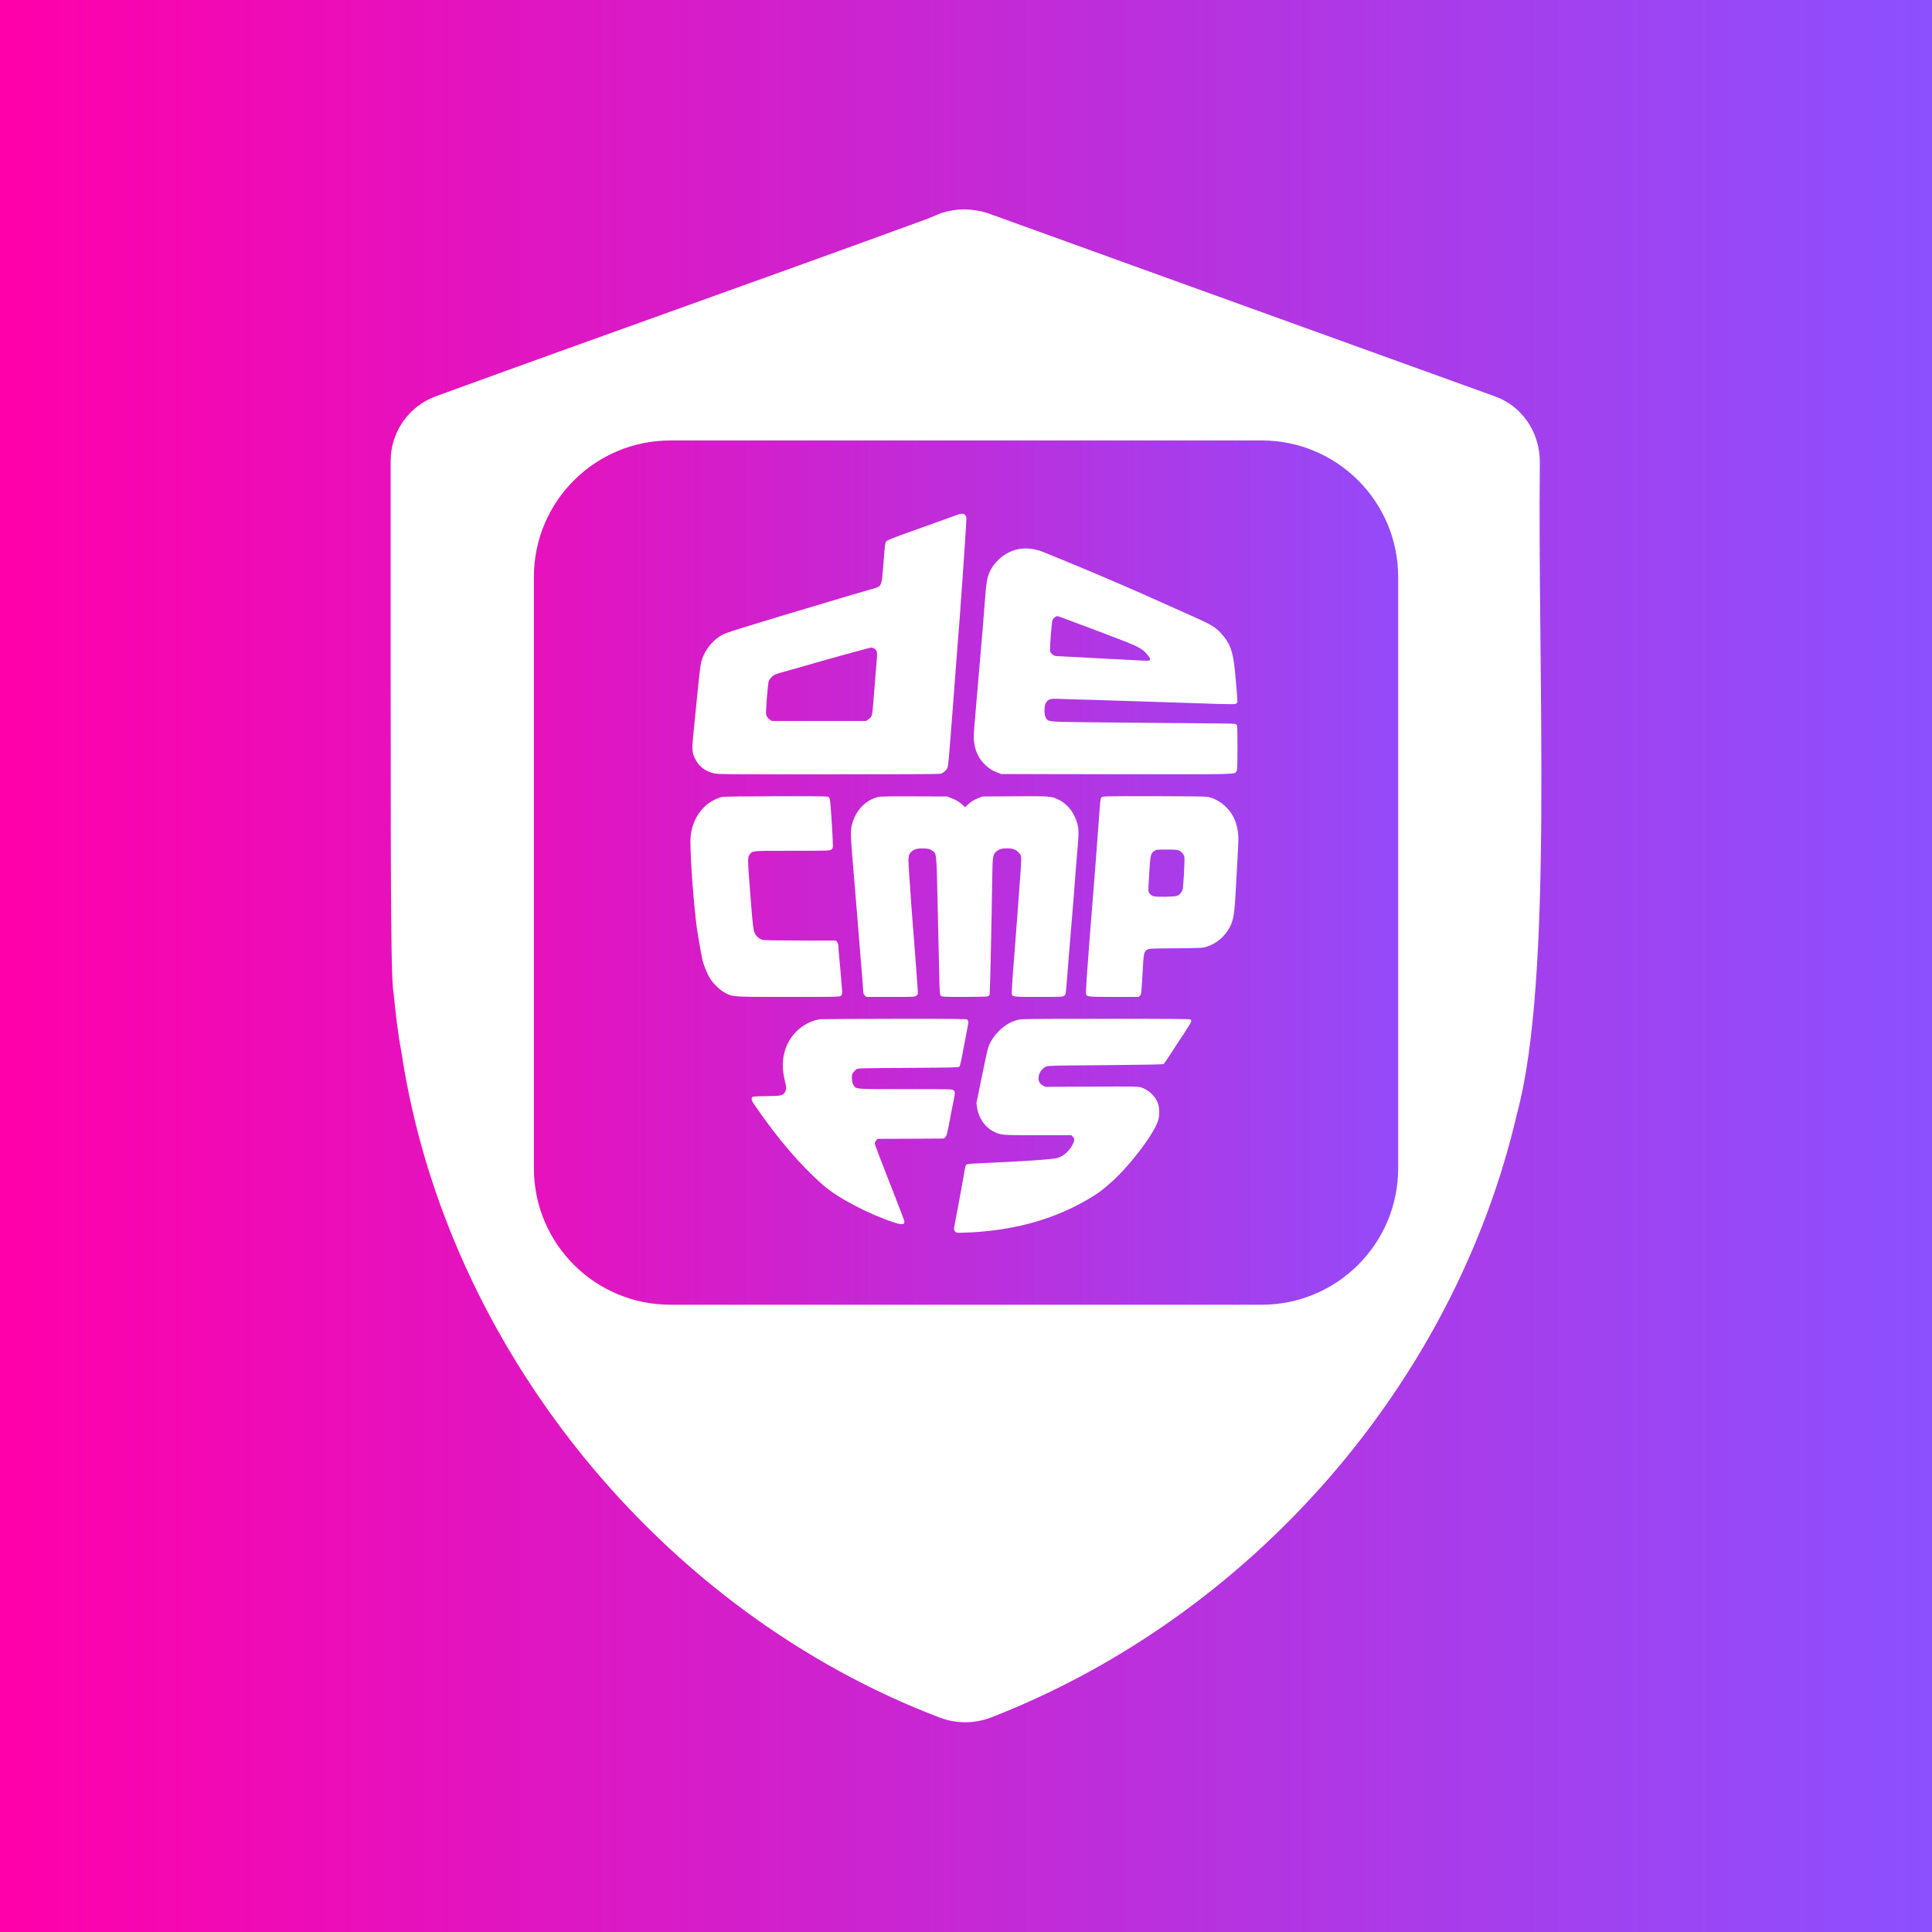
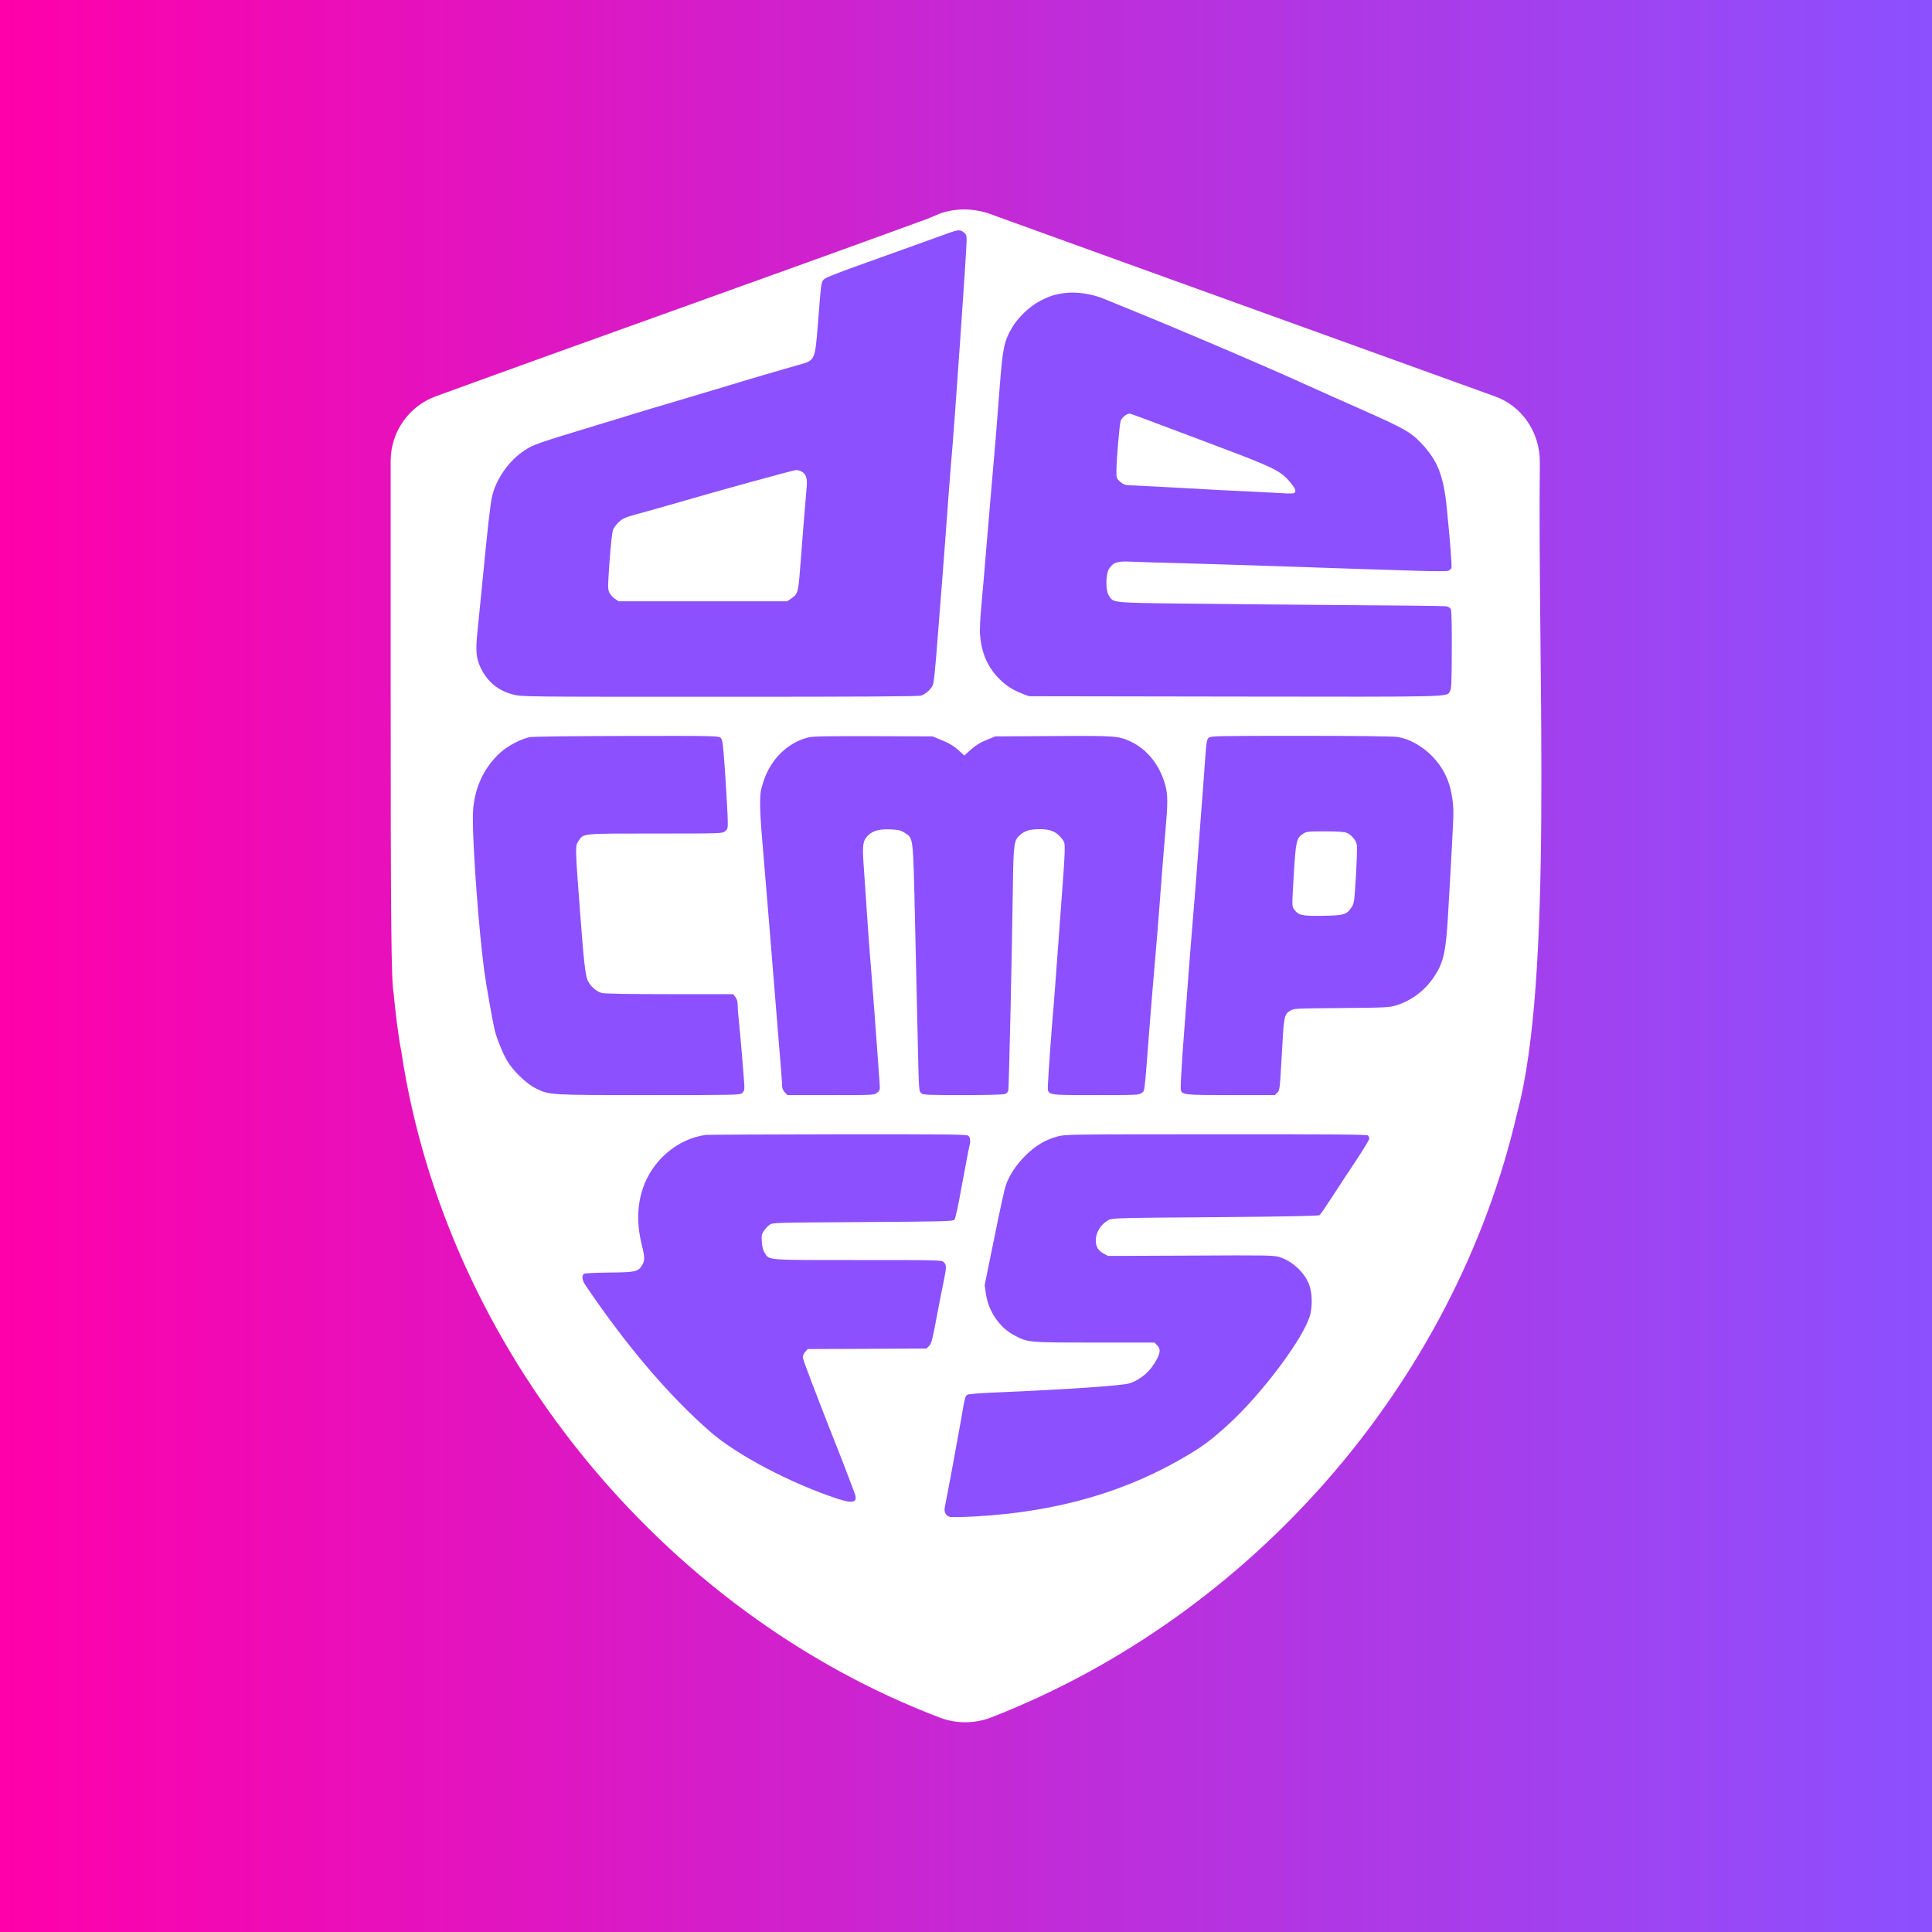
<svg xmlns="http://www.w3.org/2000/svg" viewBox="-6.527 2.221 32.279 32.279" role="img" aria-label="Socket decmpfs">
  <defs>
    <linearGradient id="socket-brand-plate" gradientUnits="userSpaceOnUse" x1="-6.527" y1="0" x2="25.753" y2="0">
      <stop offset="0%" stop-color="#ff00aa" />
      <stop offset="100%" stop-color="#8c50ff" />
    </linearGradient>
  </defs>
  <rect data-socket-layer="plate" x="-6.527" y="2.221" width="32.279" height="32.279" fill="url(#socket-brand-plate)" />
  <path data-socket-layer="shield" fill="#ffffff" d="M18.44 8.84c.46.16.76.6.76 1.1-.04 3.58.23 8.63-.38 10.88-1.04 4.5-4.42 8.4-8.8 10.1a1.2 1.2 0 0 1-.84 0C4.52 29.15.92 24.73.18 19.8c-.06-.31-.1-.67-.13-.98-.04-.2-.05-1.14-.05-5.17V9.91a1.15 1.15 0 0 1 .76-1.07c2.8-1.02 5.38-1.93 8.2-2.96l.24-.1q.38-.12.77 0l2.24.81z" />
  <g data-socket-layer="glyph" transform="translate(2.013 9.2) scale(0.63333)">
-     <defs>
-       <mask id="glyph-cut-0" maskUnits="userSpaceOnUse" x="-4000" y="-4000" width="8000" height="8000">
-         <rect x="-4000" y="-4000" width="8000" height="8000" fill="#ffffff" />
-         <g transform="translate(1.913 26.704) scale(0.0016 -0.0016)">
-           <path fill="#000000" d="M6150 15085c-36-13-139-50-230-83s-331-119-535-192c-264-94-376-138-391-155-25-27-24-23-54-405-27-338-27-340-167-379-130-36-559-162-683-201-69-21-264-79-435-130-170-50-344-102-385-115s-203-63-360-110c-556-169-592-181-671-233-146-95-263-262-302-427-16-68-41-293-92-820-14-143-32-327-41-410-20-185-14-257 26-343 63-134 161-215 304-252 78-20 106-20 1901-20 1334 0 1831 3 1856 11 40 14 85 53 106 93 11 21 24 148 48 465 19 240 38 492 44 561s24 314 41 545 35 465 40 520c20 197 140 1923 140 2010 0 46-4 56-26 74-33 26-52 25-134-4m-1361-2200c41-21 55-63 47-143-7-74-37-445-61-757-17-218-20-228-85-272l-33-23H3103l-34 23c-19 12-42 38-51 57-15 33-15 51 2 291 12 158 24 269 33 290 8 19 32 50 54 70 42 38 52 42 263 99 63 17 167 47 230 65 364 107 1111 313 1138 314 13 1 36-6 51-14m2426 1645c-89-11-141-27-229-73-96-50-203-152-259-248-72-124-85-185-113-553-23-309-42-544-79-961-8-93-28-332-45-530-16-198-37-439-46-535s-14-206-11-245c12-162 66-292 164-396 69-72 133-115 230-152l58-22 1897-3c2056-3 1946-5 1982 50 13 20 15 77 16 380 1 239-2 363-9 377-7 12-25 22-44 25-17 3-448 8-957 11-509 4-1181 10-1495 14-631 8-614 7-655 74-31 49-29 201 3 248 38 58 75 70 202 64 60-3 281-10 490-15 209-6 569-17 800-25 492-17 974-33 1345-44 148-5 275-5 288 0 12 5 25 16 29 25 6 15-11 234-43 554-30 298-84 436-233 594-101 106-155 137-566 319-143 63-357 159-475 212s-244 110-280 125-108 47-160 70c-293 129-928 397-1225 517-88 36-186 76-218 89-109 46-252 68-362 54m752-1166c226-85 377-142 493-185 58-22 146-55 195-74 480-180 552-216 635-317 52-61 62-91 34-102-9-3-51-4-93-1s-179 10-306 16c-126 5-427 21-668 35-241 13-451 24-467 24-18 0-43 12-65 31-33 30-35 34-35 98 0 95 29 436 39 463 12 32 51 64 83 67 4 1 73-24 155-55m-5682-2926c-80-15-207-82-275-145-163-150-250-359-250-596 0-296 56-1048 106-1417 14-108 74-448 94-535 18-77 71-210 113-283 53-94 177-215 267-260 124-62 119-62 1041-62 799 0 838 1 860 18 18 16 22 28 21 68-3 60-38 484-52 611-6 51-10 112-10 136 0 30-7 53-21 71l-20 26h-587c-379 0-600 4-625 11-50 14-106 64-129 116-21 47-36 179-67 593-50 658-50 645-13 698 46 64 27 62 705 62 606 0 615 0 641 21 24 19 26 26 25 92 0 40-10 224-22 409-20 296-25 339-41 357-19 21-22 21-865 20-480-1-868-5-896-11m2568-2c-191-47-347-199-415-406-27-84-31-108-31-210 0-63 8-198 17-300 8-102 41-486 71-855 30-368 64-785 75-925 33-398 40-483 40-518 0-21 9-41 25-57l24-25h399c395 0 400 0 427 22 27 21 28 22 22 107-39 537-60 825-77 1026-18 212-29 373-70 979-12 174-5 215 45 262 45 42 106 57 209 52 70-4 91-9 125-31 81-54 77-16 95-797 9-382 21-895 26-1140 10-436 10-445 31-462 19-16 53-18 384-18 210 0 374 4 389 10 14 5 28 20 30 32 6 25 34 1284 42 1878 6 405 9 426 69 479 44 38 91 51 185 51 91 0 147-24 194-83 30-38 31-41 29-140-2-56-10-183-18-282s-28-373-45-610c-17-236-35-475-40-530-13-134-49-635-51-709-3-101-26-96 441-96 382 0 398 1 423 20 29 23 23-32 72 605 20 248 44 547 55 665s31 370 45 560 34 443 45 564c25 279 25 352-1 446-50 180-163 323-313 395-116 55-139 57-721 53l-530-3-82-33c-58-23-99-49-143-88l-62-55-41 38c-55 50-99 77-183 110l-69 28-545 2c-417 1-557-1-597-11m3688-3c-19-17-22-36-36-233-8-118-22-298-30-400s-24-311-35-465-29-383-40-510c-21-244-66-825-102-1316-11-162-18-306-15-320 12-47 30-49 463-49h405l22 23c22 21 23 35 41 351 19 357 21 369 78 404 32 20 53 21 473 24 426 4 442 5 510 27 138 45 254 133 337 254 91 133 114 233 133 567 55 954 55 955 44 1051-20 181-81 313-199 431-88 86-200 149-304 167-39 7-345 11-892 11-777 0-833-1-853-17m1272-877c42-17 85-68 92-109 4-18 0-146-8-285-15-244-16-255-41-292-45-68-68-75-266-78-193-3-222 4-263 60-20 27-20 30-3 315 19 317 25 340 85 380 32 22 44 23 203 23 120 0 178-4 201-14M3905 6773c-260-36-493-235-579-495-54-161-56-334-6-532 25-98 25-133 0-173-36-60-61-66-295-68-116-1-221-6-233-9-33-11-29-58 10-114 379-559 768-1015 1148-1346 244-213 745-476 1172-616 148-48 189-33 154 57-10 26-35 93-56 148-20 55-58 152-83 215-224 568-337 865-337 885 0 13 10 35 23 49l22 26 547 2 548 3 25 25c21 22 30 55 70 270 25 135 55 287 66 337 24 116 24 138-1 163-20 20-33 20-791 20-857 0-817-3-860 67-15 23-23 57-26 101-4 58-2 71 19 101 12 19 36 44 51 55 28 21 36 21 857 26 751 5 831 7 846 21 11 12 34 115 74 338 33 177 62 331 65 341 13 41 8 83-10 96-16 12-223 14-1204 13-652-1-1199-4-1216-6m3247-13c-114-30-205-84-298-175-85-84-151-183-183-276-11-30-59-249-107-488l-88-433 12-81c23-159 126-310 260-380 127-67 125-67 740-67h553l24-25c33-32 31-65-6-135-54-102-142-180-245-215-63-22-591-58-1237-85-131-5-246-14-257-20-24-13-24-11-64-245-29-166-116-638-147-790-9-48 8-81 49-92 15-3 122-1 237 5 756 43 1397 229 1965 572 134 81 208 136 348 263 316 284 712 812 767 1022 21 80 19 190-4 263-36 117-154 231-280 270-52 16-116 17-817 13l-762-3-42 23c-50 28-70 63-70 119 0 77 48 153 120 190 33 17 96 19 981 25 665 6 950 11 961 19 8 6 61 83 118 171s156 240 222 338c65 98 118 186 118 196 0 9-5 22-12 29-9 9-333 12-1397 11-1334 0-1389-1-1459-19" />
-         </g>
-       </mask>
-     </defs>
-     <g mask="url(#glyph-cut-0)">
-       <path fill="url(#socket-brand-plate)" fill-rule="evenodd" d="M4.2.6h15.6a3.6 3.6 0 0 1 3.6 3.6v15.6a3.6 3.6 0 0 1-3.6 3.6H4.2a3.6 3.6 0 0 1-3.6-3.6V4.2A3.6 3.6 0 0 1 4.2.6" />
+     <g transform="translate(-6.050 38.312) scale(0.0028631 -0.0028631)">
+       <path fill="url(#socket-brand-plate)" fill-rule="nonzero" d="M6150 15085c-36-13-139-50-230-83s-331-119-535-192c-264-94-376-138-391-155-25-27-24-23-54-405-27-338-27-340-167-379-130-36-559-162-683-201-69-21-264-79-435-130-170-50-344-102-385-115s-203-63-360-110c-556-169-592-181-671-233-146-95-263-262-302-427-16-68-41-293-92-820-14-143-32-327-41-410-20-185-14-257 26-343 63-134 161-215 304-252 78-20 106-20 1901-20 1334 0 1831 3 1856 11 40 14 85 53 106 93 11 21 24 148 48 465 19 240 38 492 44 561s24 314 41 545 35 465 40 520c20 197 140 1923 140 2010 0 46-4 56-26 74-33 26-52 25-134-4m-1361-2200c41-21 55-63 47-143-7-74-37-445-61-757-17-218-20-228-85-272l-33-23H3103l-34 23c-19 12-42 38-51 57-15 33-15 51 2 291 12 158 24 269 33 290 8 19 32 50 54 70 42 38 52 42 263 99 63 17 167 47 230 65 364 107 1111 313 1138 314 13 1 36-6 51-14m2426 1645c-89-11-141-27-229-73-96-50-203-152-259-248-72-124-85-185-113-553-23-309-42-544-79-961-8-93-28-332-45-530-16-198-37-439-46-535s-14-206-11-245c12-162 66-292 164-396 69-72 133-115 230-152l58-22 1897-3c2056-3 1946-5 1982 50 13 20 15 77 16 380 1 239-2 363-9 377-7 12-25 22-44 25-17 3-448 8-957 11-509 4-1181 10-1495 14-631 8-614 7-655 74-31 49-29 201 3 248 38 58 75 70 202 64 60-3 281-10 490-15 209-6 569-17 800-25 492-17 974-33 1345-44 148-5 275-5 288 0 12 5 25 16 29 25 6 15-11 234-43 554-30 298-84 436-233 594-101 106-155 137-566 319-143 63-357 159-475 212s-244 110-280 125-108 47-160 70c-293 129-928 397-1225 517-88 36-186 76-218 89-109 46-252 68-362 54m752-1166c226-85 377-142 493-185 58-22 146-55 195-74 480-180 552-216 635-317 52-61 62-91 34-102-9-3-51-4-93-1s-179 10-306 16c-126 5-427 21-668 35-241 13-451 24-467 24-18 0-43 12-65 31-33 30-35 34-35 98 0 95 29 436 39 463 12 32 51 64 83 67 4 1 73-24 155-55m-5682-2926c-80-15-207-82-275-145-163-150-250-359-250-596 0-296 56-1048 106-1417 14-108 74-448 94-535 18-77 71-210 113-283 53-94 177-215 267-260 124-62 119-62 1041-62 799 0 838 1 860 18 18 16 22 28 21 68-3 60-38 484-52 611-6 51-10 112-10 136 0 30-7 53-21 71l-20 26h-587c-379 0-600 4-625 11-50 14-106 64-129 116-21 47-36 179-67 593-50 658-50 645-13 698 46 64 27 62 705 62 606 0 615 0 641 21 24 19 26 26 25 92 0 40-10 224-22 409-20 296-25 339-41 357-19 21-22 21-865 20-480-1-868-5-896-11m2568-2c-191-47-347-199-415-406-27-84-31-108-31-210 0-63 8-198 17-300 8-102 41-486 71-855 30-368 64-785 75-925 33-398 40-483 40-518 0-21 9-41 25-57l24-25h399c395 0 400 0 427 22 27 21 28 22 22 107-39 537-60 825-77 1026-18 212-29 373-70 979-12 174-5 215 45 262 45 42 106 57 209 52 70-4 91-9 125-31 81-54 77-16 95-797 9-382 21-895 26-1140 10-436 10-445 31-462 19-16 53-18 384-18 210 0 374 4 389 10 14 5 28 20 30 32 6 25 34 1284 42 1878 6 405 9 426 69 479 44 38 91 51 185 51 91 0 147-24 194-83 30-38 31-41 29-140-2-56-10-183-18-282s-28-373-45-610c-17-236-35-475-40-530-13-134-49-635-51-709-3-101-26-96 441-96 382 0 398 1 423 20 29 23 23-32 72 605 20 248 44 547 55 665s31 370 45 560 34 443 45 564c25 279 25 352-1 446-50 180-163 323-313 395-116 55-139 57-721 53l-530-3-82-33c-58-23-99-49-143-88l-62-55-41 38c-55 50-99 77-183 110l-69 28-545 2c-417 1-557-1-597-11m3688-3c-19-17-22-36-36-233-8-118-22-298-30-400s-24-311-35-465-29-383-40-510c-21-244-66-825-102-1316-11-162-18-306-15-320 12-47 30-49 463-49h405l22 23c22 21 23 35 41 351 19 357 21 369 78 404 32 20 53 21 473 24 426 4 442 5 510 27 138 45 254 133 337 254 91 133 114 233 133 567 55 954 55 955 44 1051-20 181-81 313-199 431-88 86-200 149-304 167-39 7-345 11-892 11-777 0-833-1-853-17m1272-877c42-17 85-68 92-109 4-18 0-146-8-285-15-244-16-255-41-292-45-68-68-75-266-78-193-3-222 4-263 60-20 27-20 30-3 315 19 317 25 340 85 380 32 22 44 23 203 23 120 0 178-4 201-14M3905 6773c-260-36-493-235-579-495-54-161-56-334-6-532 25-98 25-133 0-173-36-60-61-66-295-68-116-1-221-6-233-9-33-11-29-58 10-114 379-559 768-1015 1148-1346 244-213 745-476 1172-616 148-48 189-33 154 57-10 26-35 93-56 148-20 55-58 152-83 215-224 568-337 865-337 885 0 13 10 35 23 49l22 26 547 2 548 3 25 25c21 22 30 55 70 270 25 135 55 287 66 337 24 116 24 138-1 163-20 20-33 20-791 20-857 0-817-3-860 67-15 23-23 57-26 101-4 58-2 71 19 101 12 19 36 44 51 55 28 21 36 21 857 26 751 5 831 7 846 21 11 12 34 115 74 338 33 177 62 331 65 341 13 41 8 83-10 96-16 12-223 14-1204 13-652-1-1199-4-1216-6m3247-13c-114-30-205-84-298-175-85-84-151-183-183-276-11-30-59-249-107-488l-88-433 12-81c23-159 126-310 260-380 127-67 125-67 740-67h553l24-25c33-32 31-65-6-135-54-102-142-180-245-215-63-22-591-58-1237-85-131-5-246-14-257-20-24-13-24-11-64-245-29-166-116-638-147-790-9-48 8-81 49-92 15-3 122-1 237 5 756 43 1397 229 1965 572 134 81 208 136 348 263 316 284 712 812 767 1022 21 80 19 190-4 263-36 117-154 231-280 270-52 16-116 17-817 13l-762-3-42 23c-50 28-70 63-70 119 0 77 48 153 120 190 33 17 96 19 981 25 665 6 950 11 961 19 8 6 61 83 118 171s156 240 222 338c65 98 118 186 118 196 0 9-5 22-12 29-9 9-333 12-1397 11-1334 0-1389-1-1459-19" />
    </g>
  </g>
</svg>
